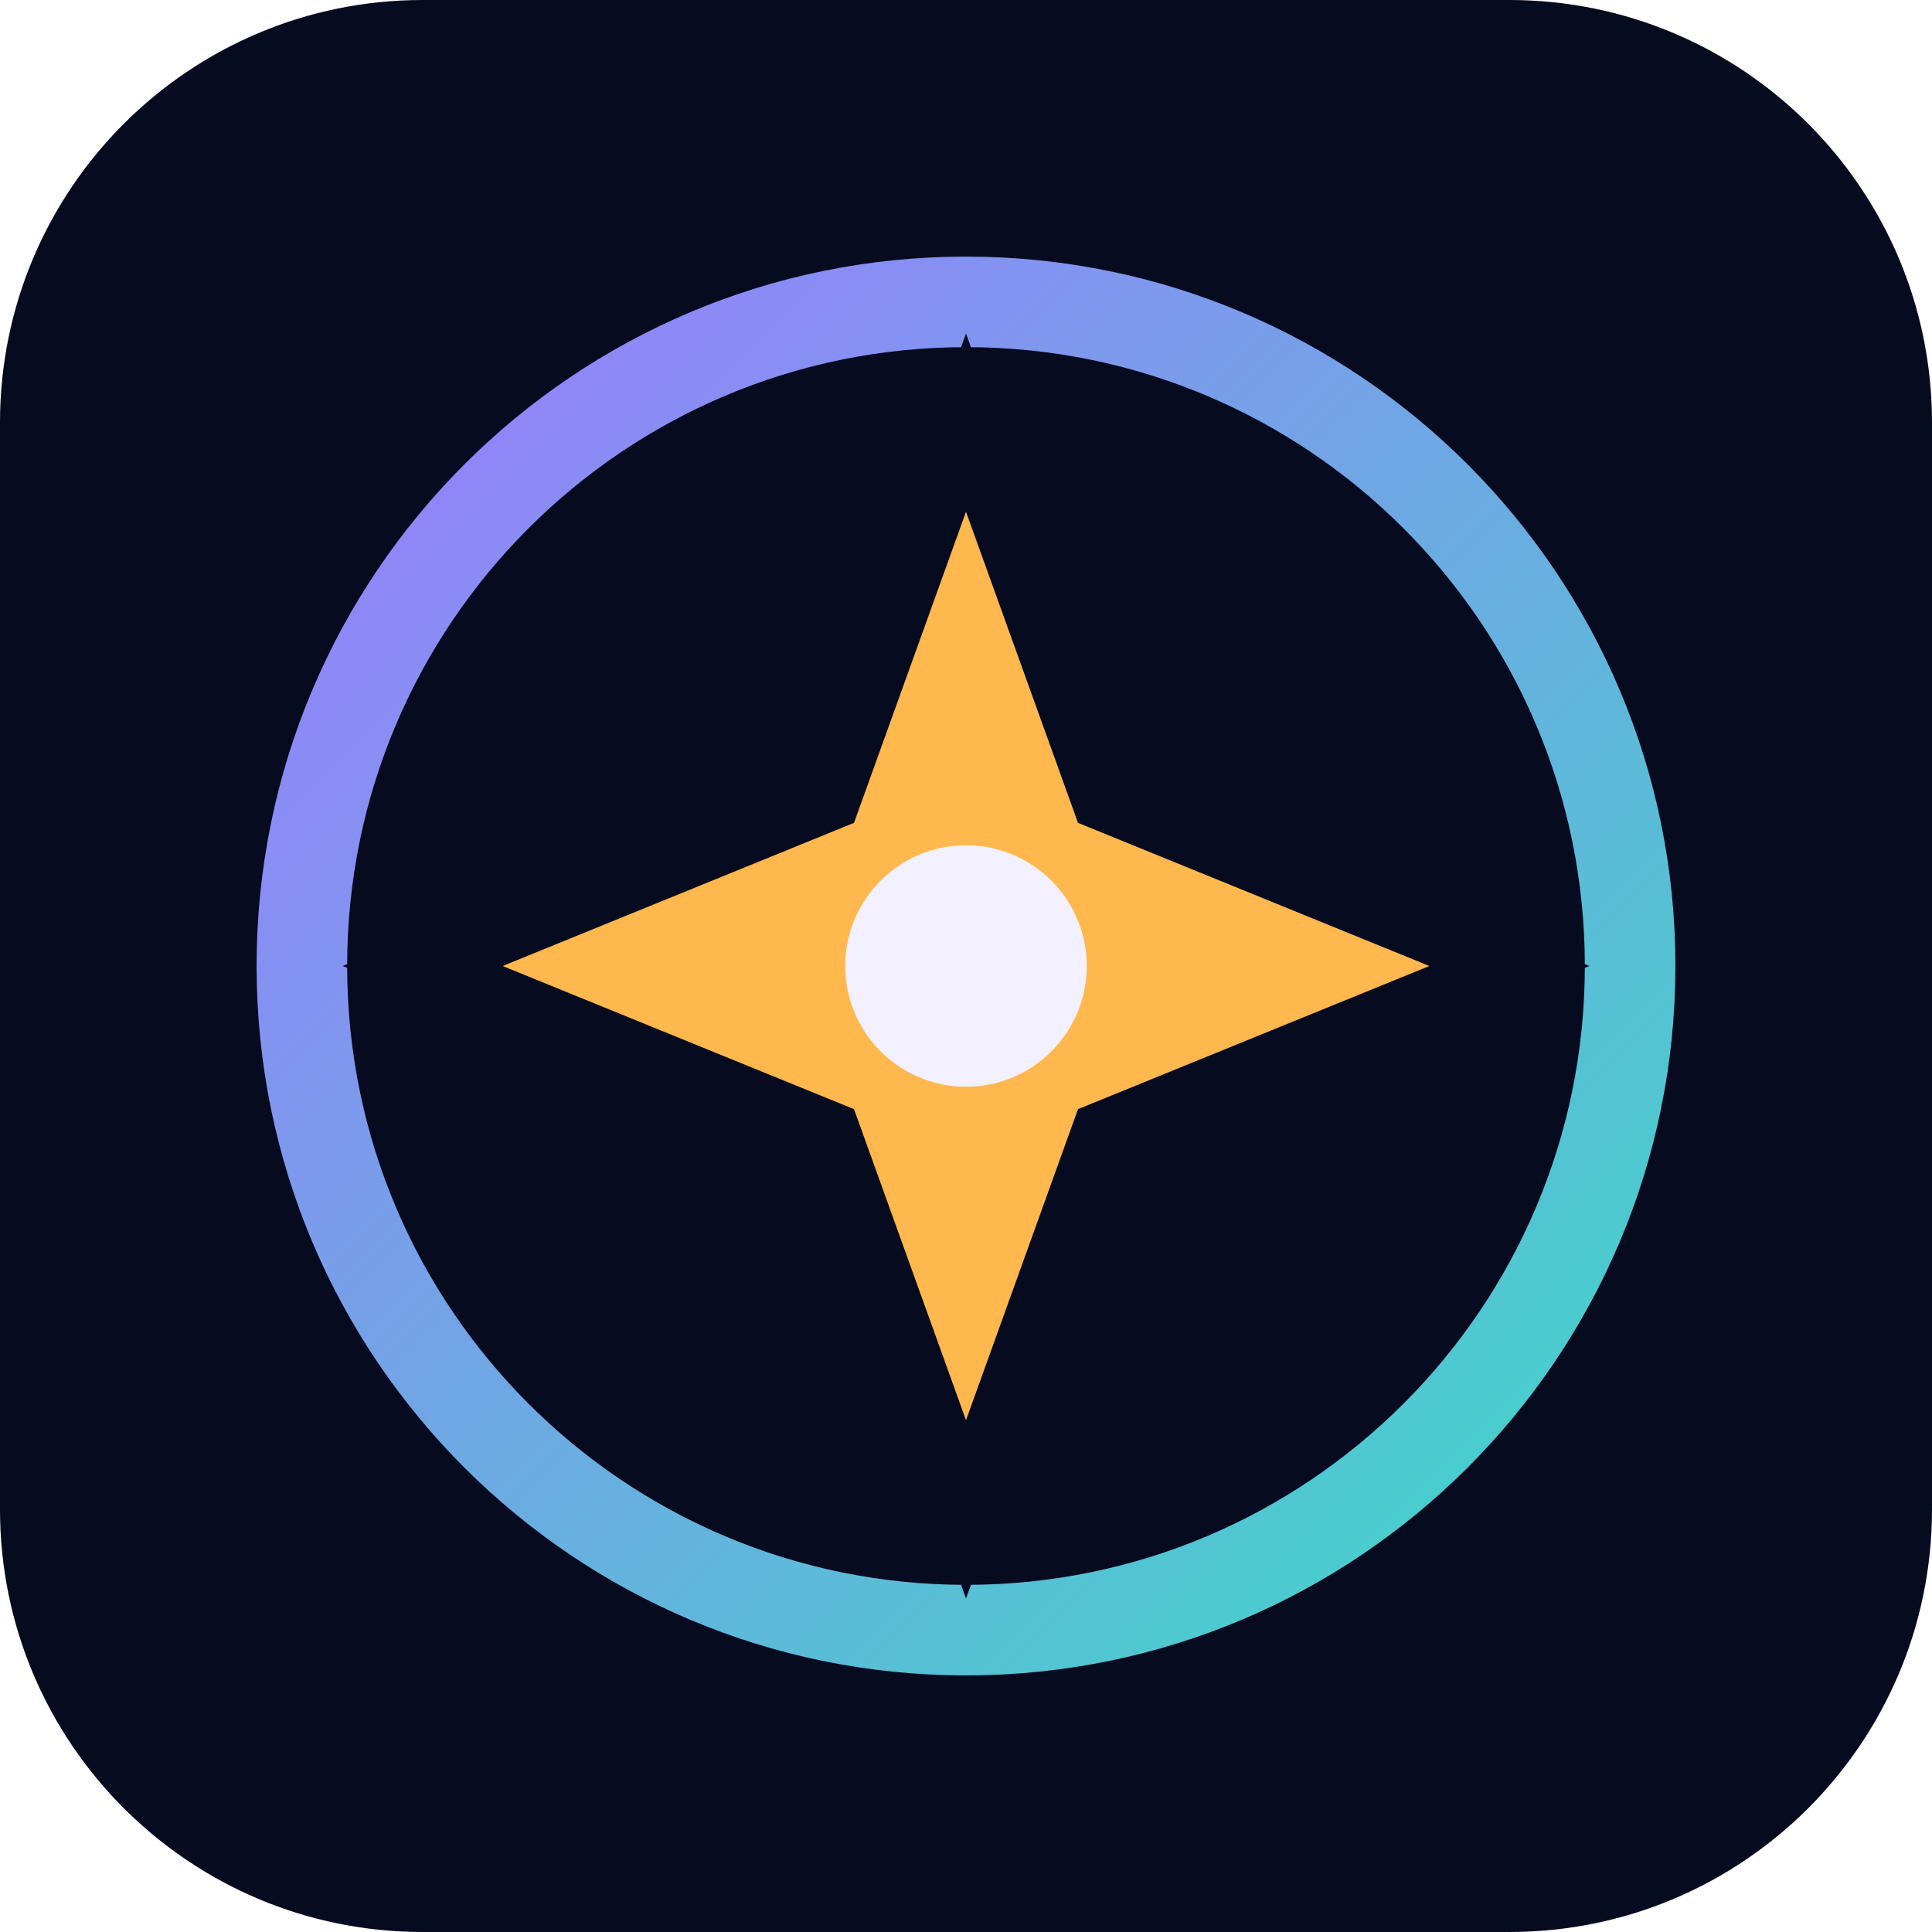
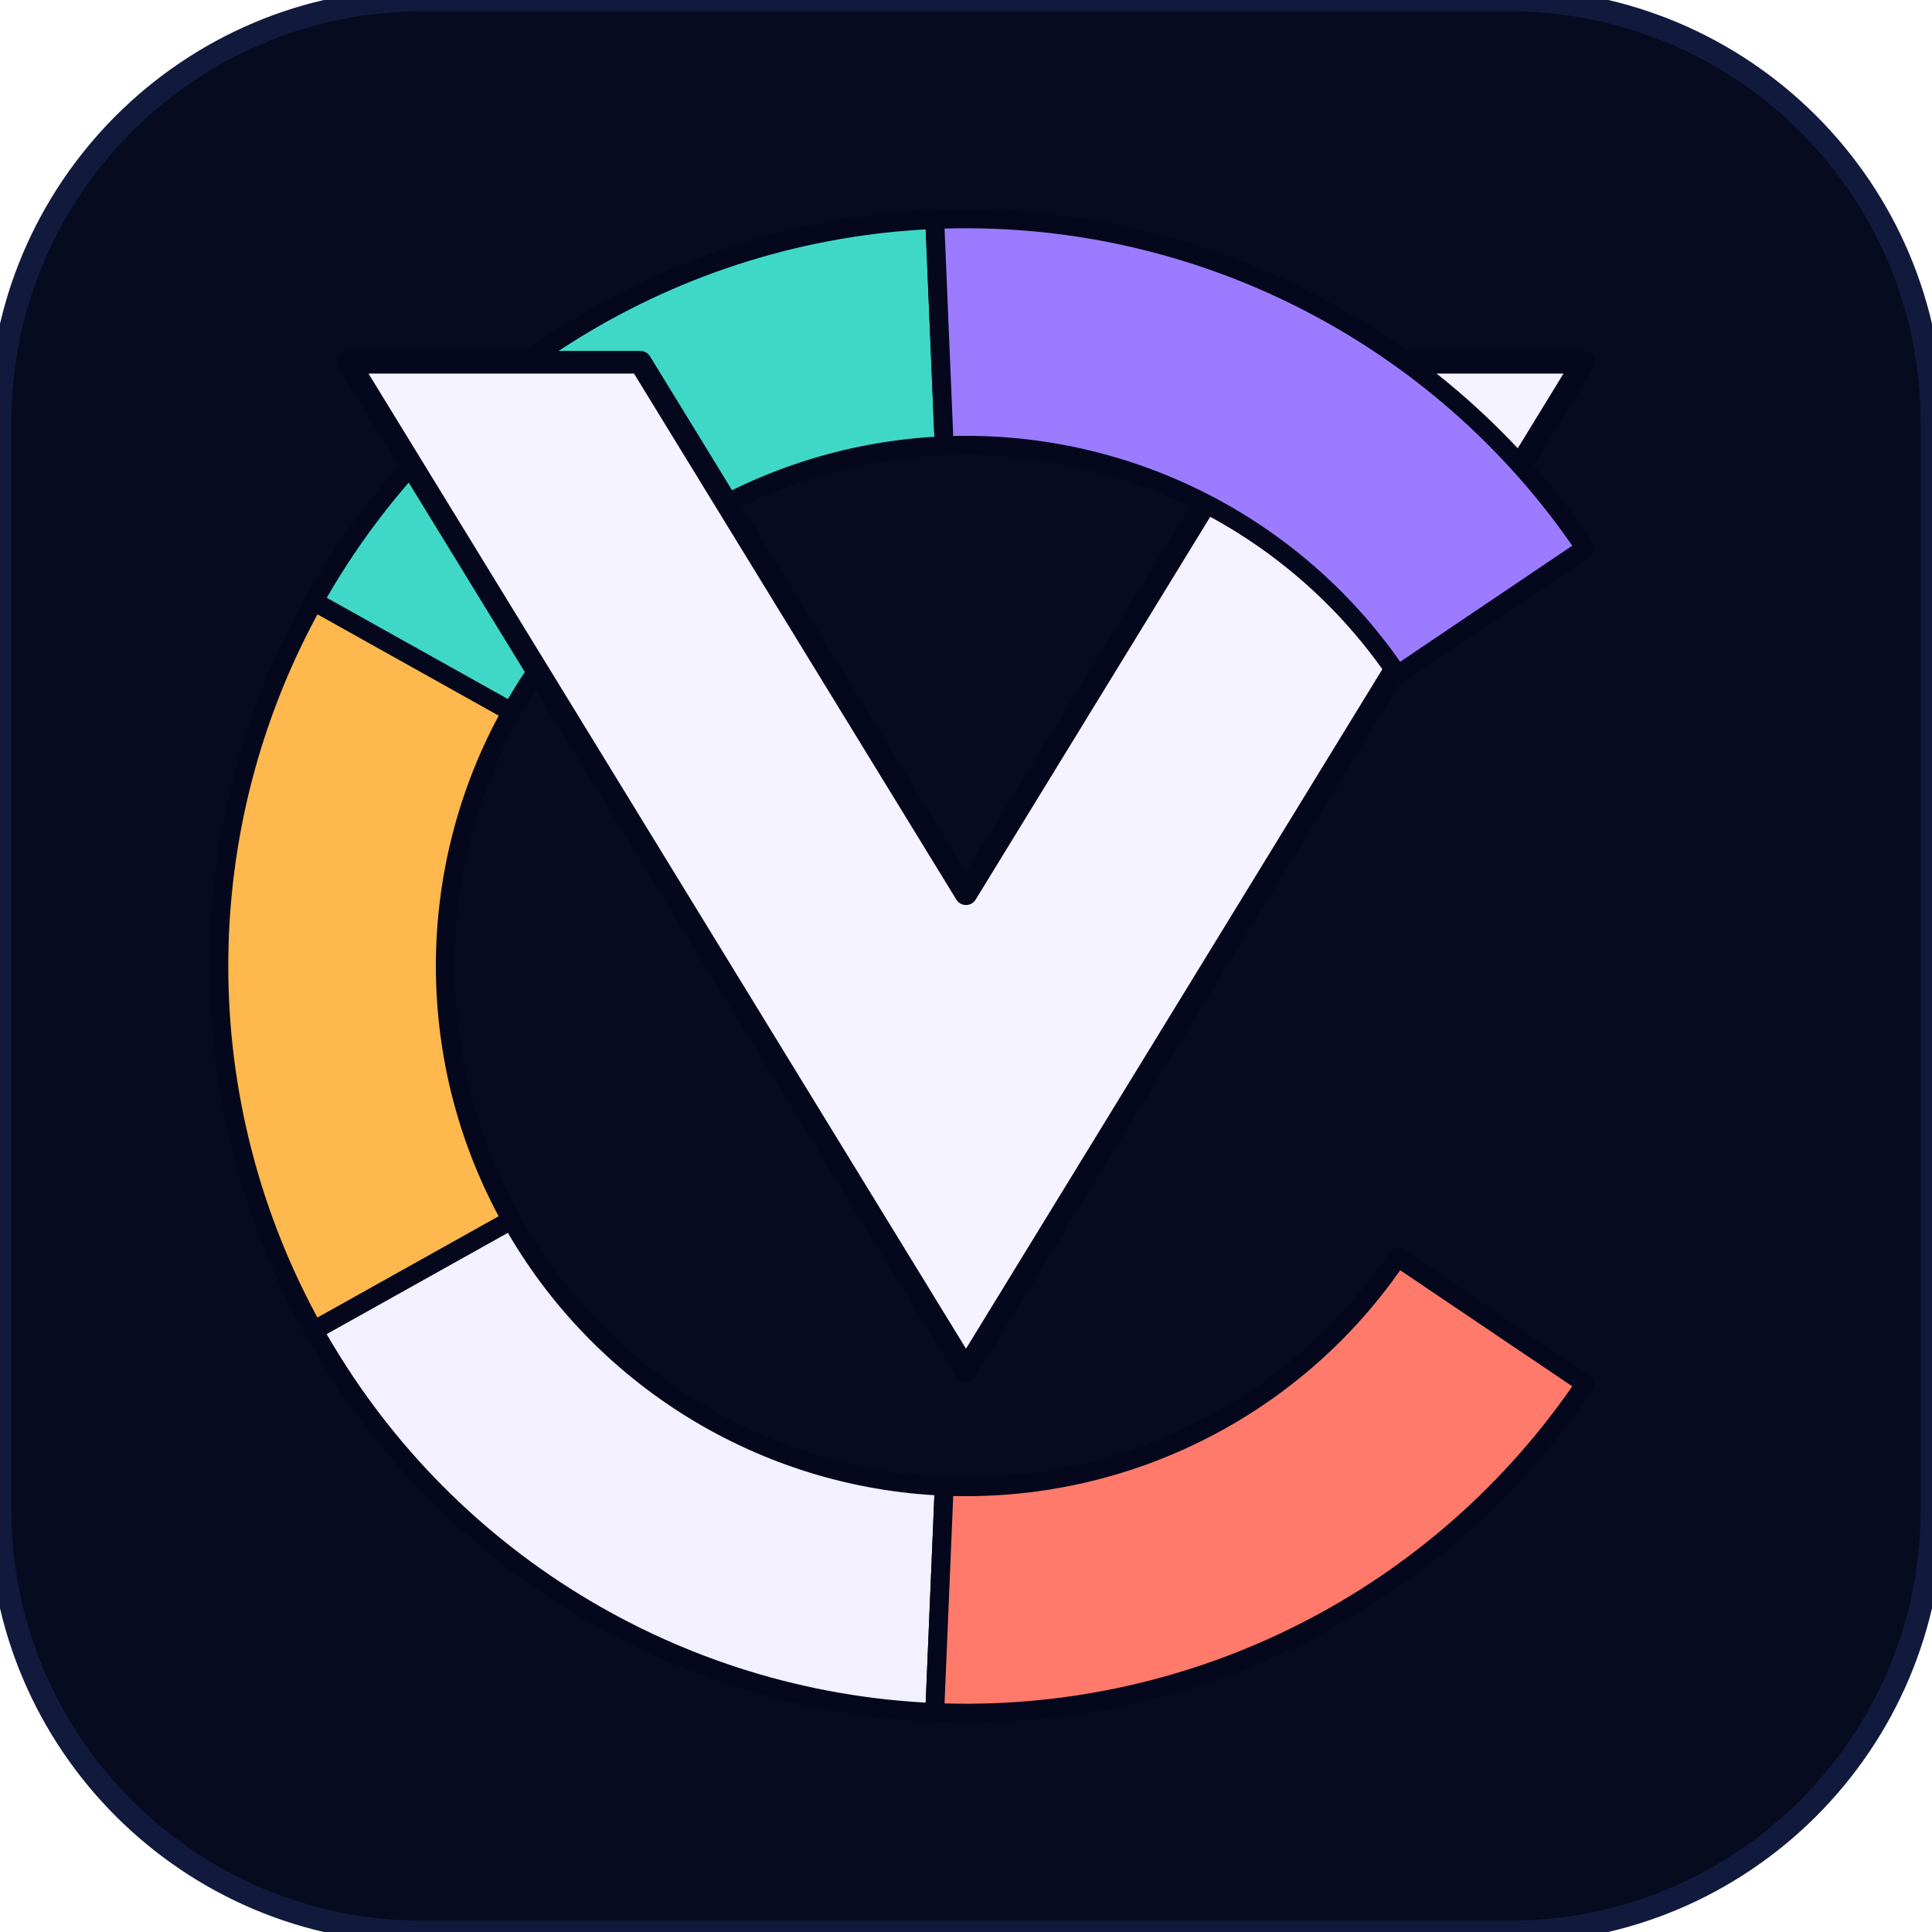
- <svg xmlns="http://www.w3.org/2000/svg" viewBox="0 0 64 64" width="64" height="64">
-   <defs>
-     <linearGradient id="g" x1="0" y1="0" x2="1" y2="1">
-       <stop offset="0" stop-color="#9b7bff" />
-       <stop offset="1" stop-color="#3fd8c7" />
-     </linearGradient>
-   </defs>
-   <rect width="64" height="64" rx="14" fill="#070b1f" />
-   <circle cx="32" cy="32" r="22" fill="none" stroke="url(#g)" stroke-width="3" />
-   <path d="M32 14 L36.5 26.5 L50 32 L36.5 37.5 L32 50 L27.5 37.5 L14 32 L27.5 26.5 Z" fill="#ffb84d" stroke="#070b1f" stroke-width="2" />
-   <circle cx="32" cy="32" r="4" fill="#f3f0ff" />
+ <svg xmlns="http://www.w3.org/2000/svg" viewBox="0 0 512 512" width="512" height="512" role="img" aria-label="Virtuoso Circuit">
+   <rect width="512" height="512" rx="112" ry="112" fill="#070b1f" />
+   <rect width="512" height="512" rx="112" ry="112" fill="none" stroke="#111a3d" stroke-width="6" />
+   <g stroke="#05081c" stroke-width="5" stroke-linejoin="round">
+     <path d="M247.71,58.17A198,198 0 0 1 420.15,145.28L370.41,178.83A138,138 0 0 0 250.22,118.12Z" fill="#9b7bff" />
+     <path d="M83.16,159.4A198,198 0 0 1 247.71,58.17L250.22,118.12A138,138 0 0 0 135.54,188.68Z" fill="#3fd8c7" />
+     <path d="M83.16,352.6A198,198 0 0 1 83.16,159.4L135.54,188.68A138,138 0 0 0 135.54,323.32Z" fill="#ffb84d" />
+     <path d="M247.71,453.83A198,198 0 0 1 83.16,352.6L135.54,323.32A138,138 0 0 0 250.22,393.88Z" fill="#f3f0ff" />
+     <path d="M420.15,366.72A198,198 0 0 1 247.71,453.83L250.22,393.88A138,138 0 0 0 370.41,333.17Z" fill="#ff7a6b" />
+     <path d="M92.3,96L169.7,96L256,236.84L342.3,96L419.7,96L256,363.16Z" fill="#f5f3ff" stroke-width="6" />
+     <path d="M247.71,58.17A198,198 0 0 1 420.15,145.28L370.41,178.83A138,138 0 0 0 250.22,118.12Z" fill="#9b7bff" />
+   </g>
</svg>
